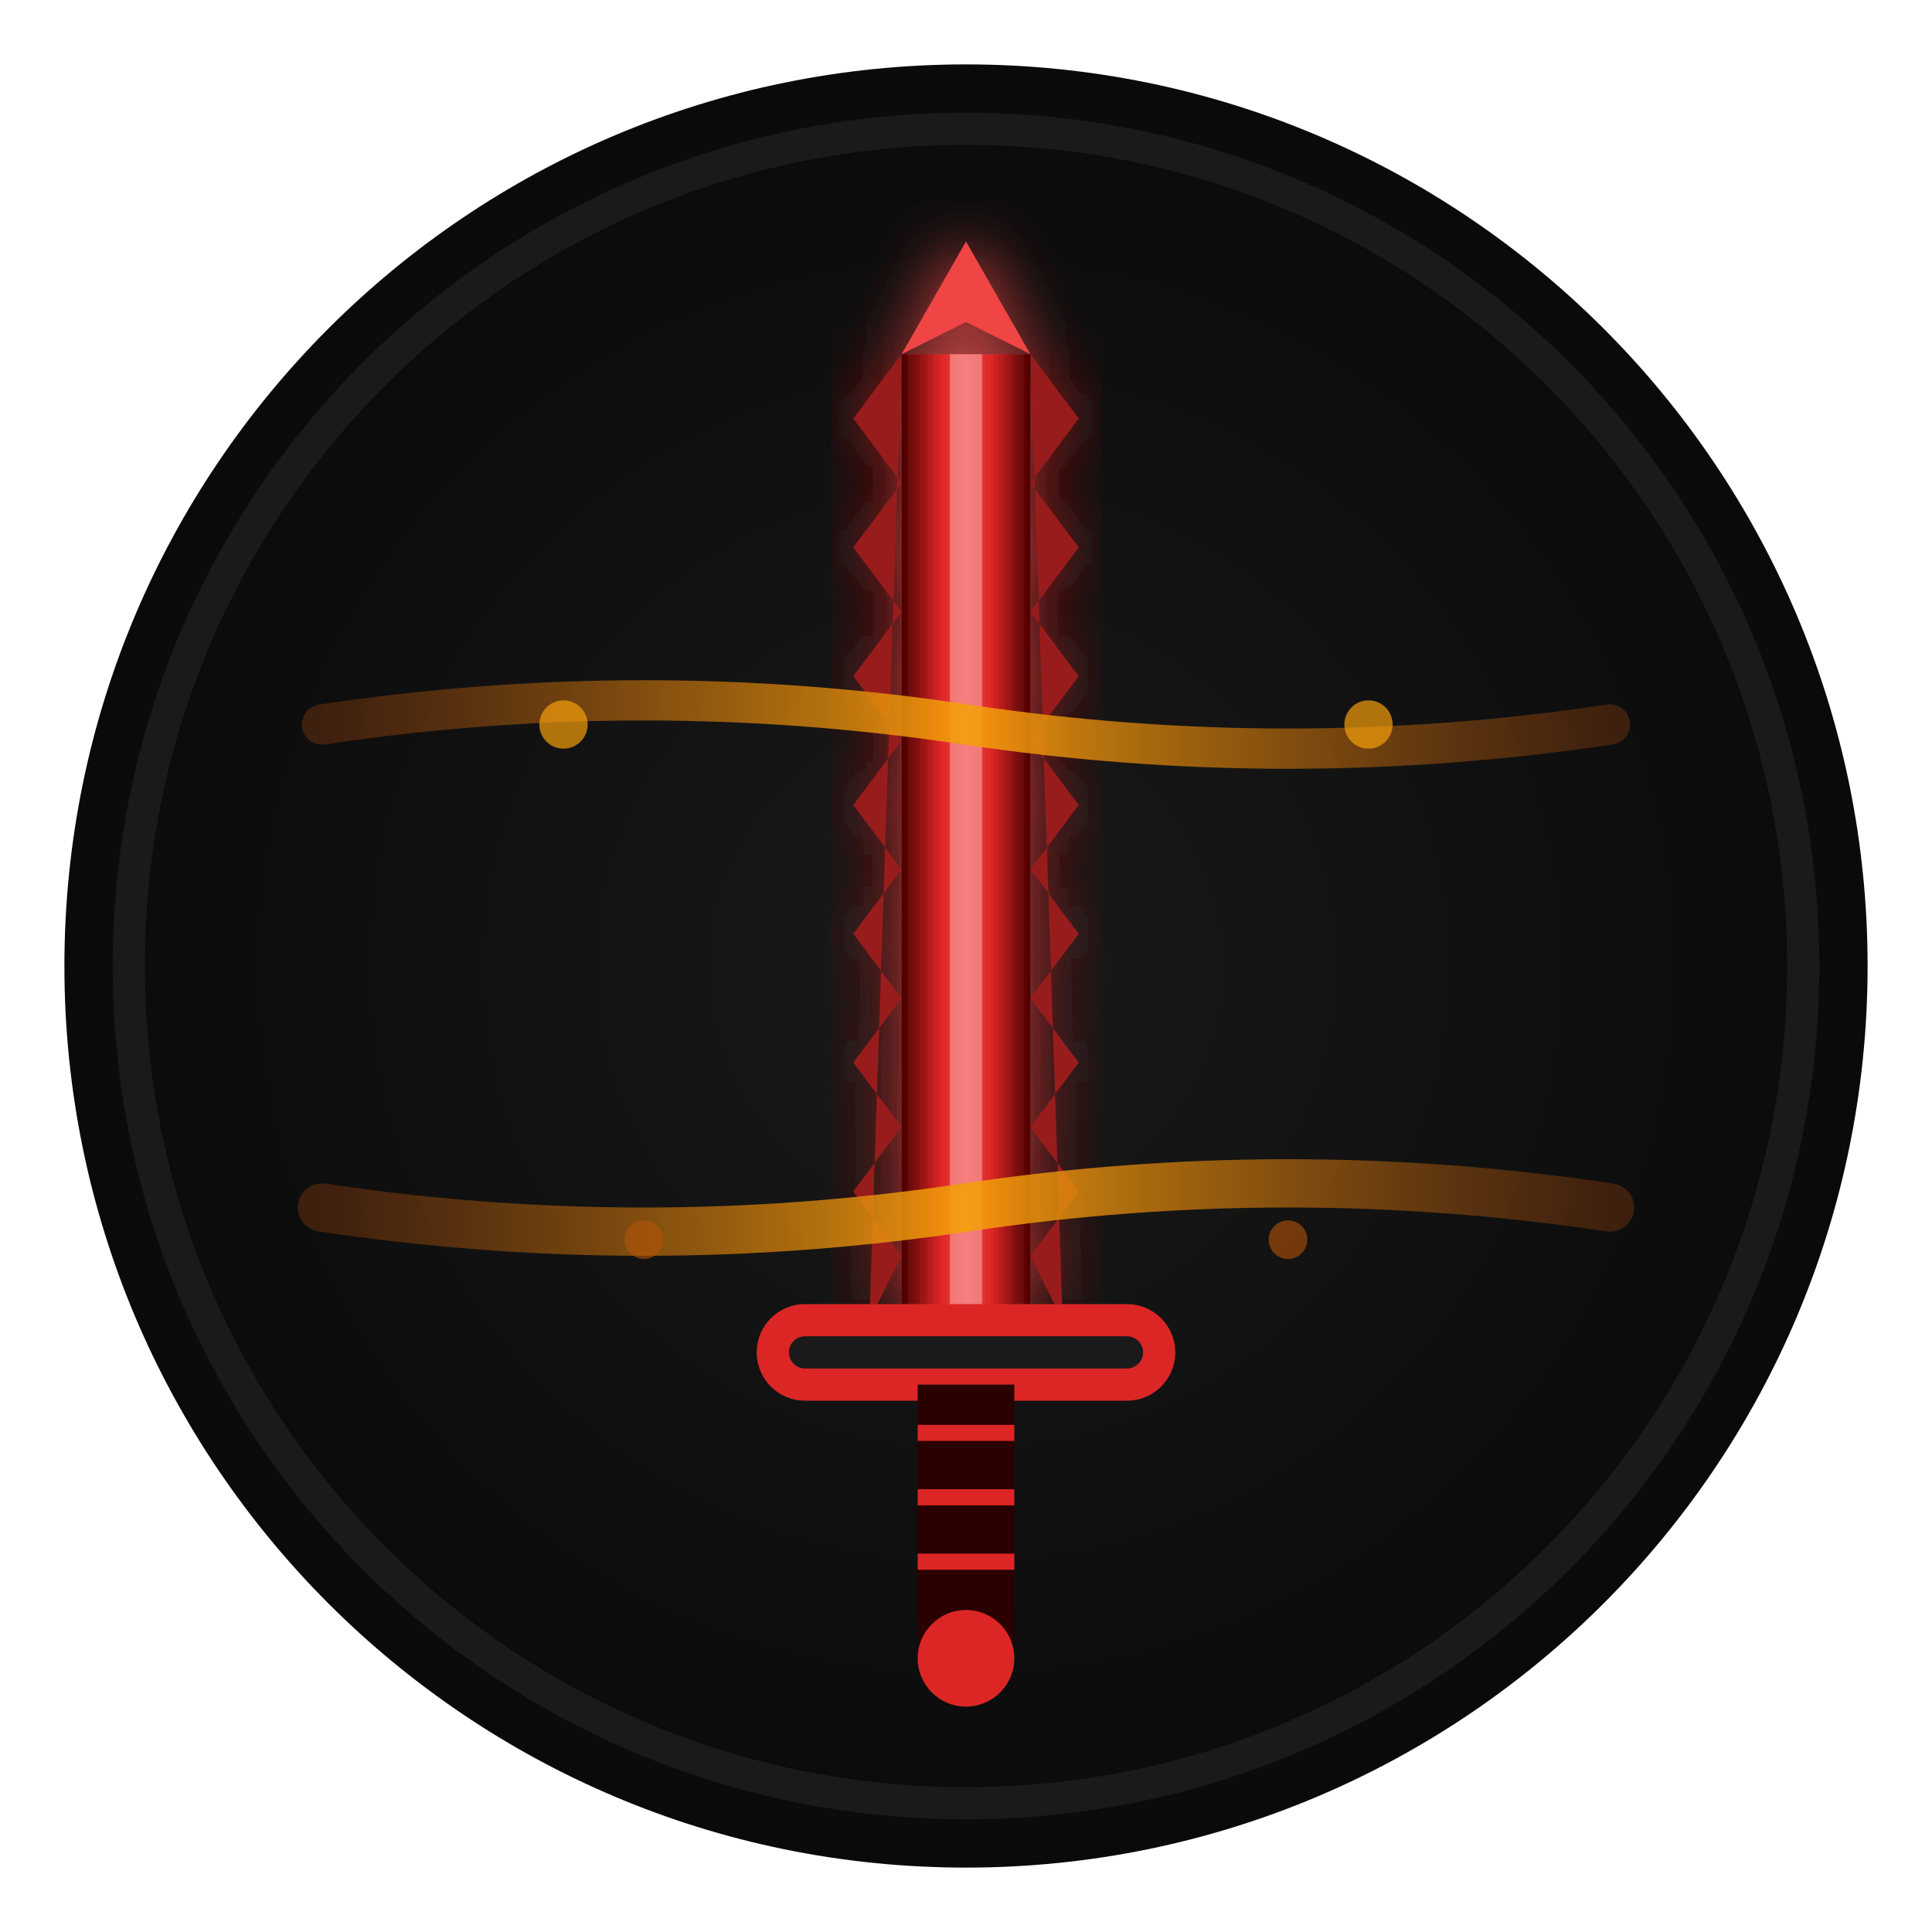
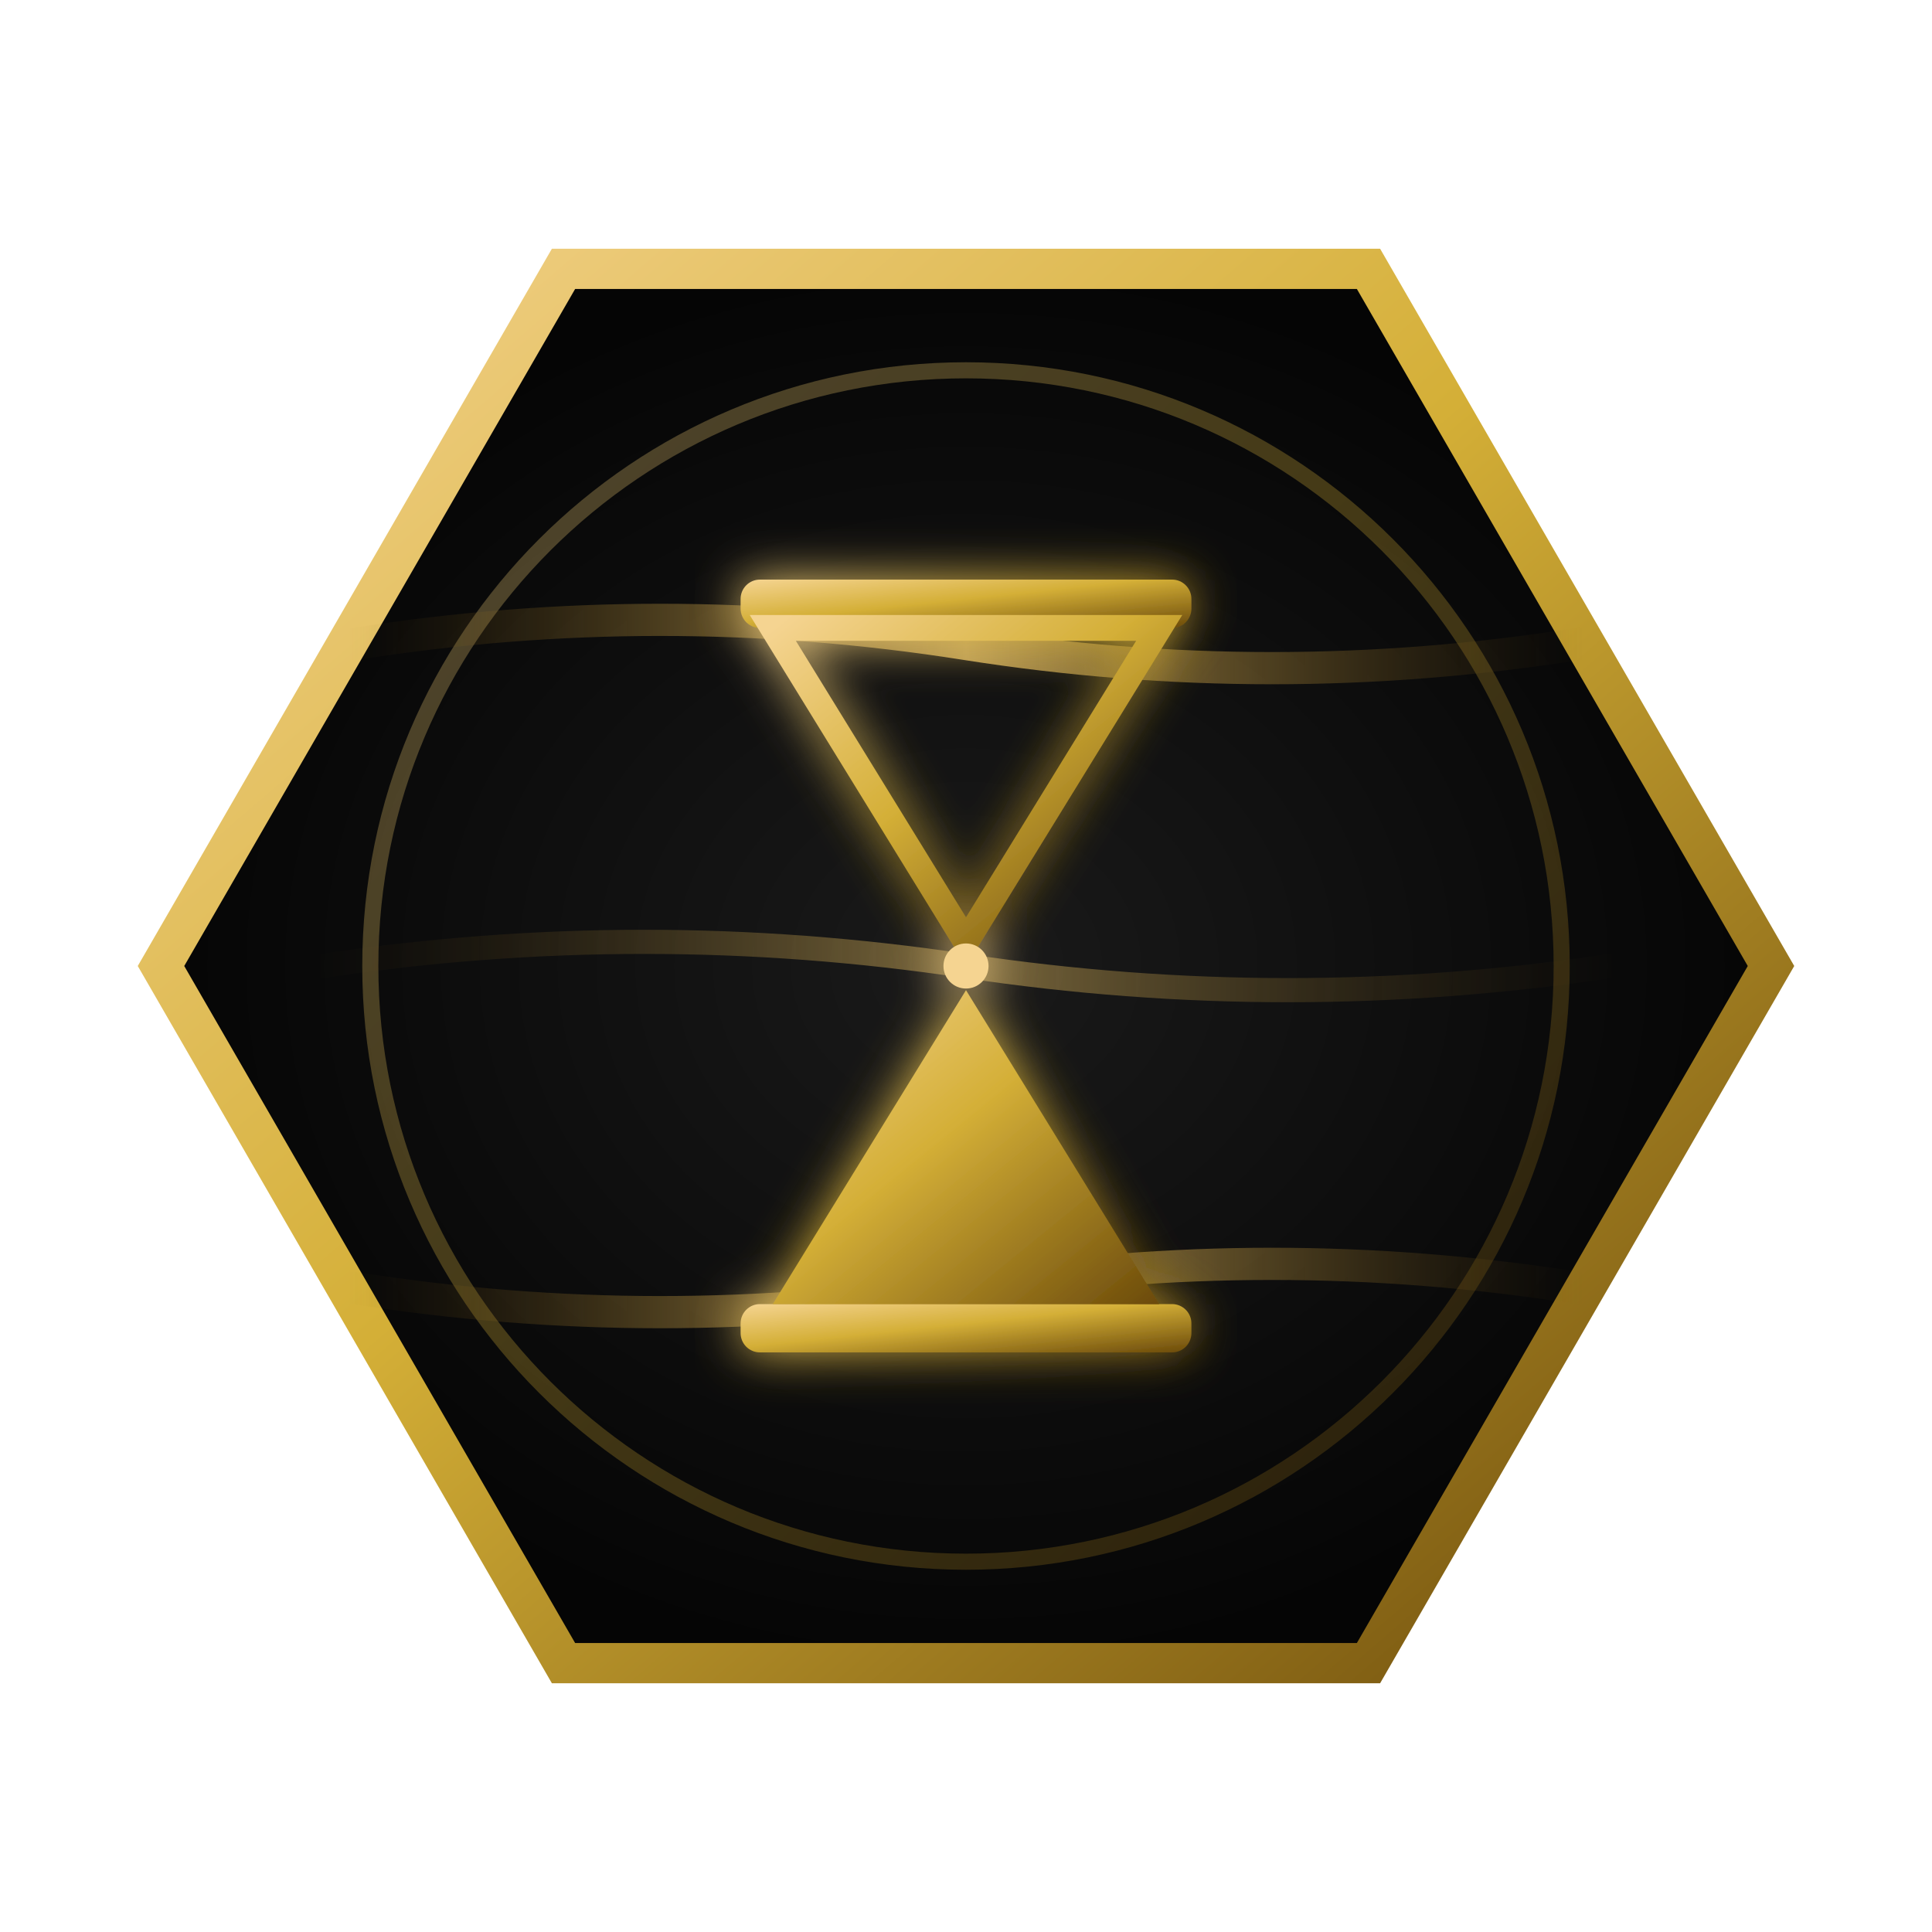
<svg xmlns="http://www.w3.org/2000/svg" viewBox="0 0 120 120" fill="none">
  <defs>
-     <radialGradient id="bgGrad">
+     <radialGradient id="hexBg">
      <stop offset="0%" style="stop-color:#1a1a1a;stop-opacity:1" />
-       <stop offset="100%" style="stop-color:#0a0a0a;stop-opacity:1" />
+       <stop offset="100%" style="stop-color:#050505;stop-opacity:1" />
    </radialGradient>
-     <linearGradient id="blade" x1="0%" y1="0%" x2="100%" y2="0%">
-       <stop offset="0%" style="stop-color:#4a0000;stop-opacity:1" />
-       <stop offset="30%" style="stop-color:#dc2626;stop-opacity:1" />
-       <stop offset="50%" style="stop-color:#ef4444;stop-opacity:1" />
-       <stop offset="70%" style="stop-color:#dc2626;stop-opacity:1" />
-       <stop offset="100%" style="stop-color:#4a0000;stop-opacity:1" />
+     <linearGradient id="gold" x1="0%" y1="0%" x2="100%" y2="100%">
+       <stop offset="0%" style="stop-color:#f5d491;stop-opacity:1" />
+       <stop offset="45%" style="stop-color:#d4af37;stop-opacity:1" />
+       <stop offset="100%" style="stop-color:#6b4a0a;stop-opacity:1" />
    </linearGradient>
-     <linearGradient id="sand" x1="0%" y1="0%" x2="100%" y2="0%">
-       <stop offset="0%" style="stop-color:#78350f;stop-opacity:0.5" />
-       <stop offset="50%" style="stop-color:#f59e0b;stop-opacity:1" />
-       <stop offset="100%" style="stop-color:#78350f;stop-opacity:0.5" />
+     <linearGradient id="sandGold" x1="0%" y1="0%" x2="100%" y2="0%">
+       <stop offset="0%" style="stop-color:#6b4a0a;stop-opacity:0" />
+       <stop offset="50%" style="stop-color:#f0c869;stop-opacity:0.9" />
+       <stop offset="100%" style="stop-color:#6b4a0a;stop-opacity:0" />
    </linearGradient>
    <filter id="glow">
-       <feGaussianBlur stdDeviation="2" result="coloredBlur" />
+       <feGaussianBlur stdDeviation="1.5" result="b" />
      <feMerge>
-         <feMergeNode in="coloredBlur" />
+         <feMergeNode in="b" />
        <feMergeNode in="SourceGraphic" />
      </feMerge>
    </filter>
  </defs>
-   <circle cx="60" cy="60" r="56" fill="url(#bgGrad)" />
-   <circle cx="60" cy="60" r="52" fill="none" stroke="#1a1a1a" stroke-width="2" />
-   <g filter="url(#glow)">
-     <path d="M 60 15 L 64 22 L 60 20 L 56 22 Z" fill="#ef4444" />
-     <rect x="56" y="22" width="8" height="60" fill="url(#blade)" />
-     <path d="M 64 22               L 67 26 L 64 30               L 67 34 L 64 38               L 67 42 L 64 46               L 67 50 L 64 54               L 67 58 L 64 62               L 67 66 L 64 70               L 67 74 L 64 78               L 66 82" fill="#991b1b" />
-     <path d="M 56 22               L 53 26 L 56 30               L 53 34 L 56 38               L 53 42 L 56 46               L 53 50 L 56 54               L 53 58 L 56 62               L 53 66 L 56 70               L 53 74 L 56 78               L 54 82" fill="#991b1b" />
-     <rect x="59" y="22" width="2" height="60" fill="#fca5a5" opacity="0.6" />
-   </g>
-   <rect x="48" y="82" width="24" height="4" rx="2" fill="#1a1a1a" stroke="#dc2626" stroke-width="2" />
-   <rect x="57" y="86" width="6" height="16" fill="#2a0000" />
-   <line x1="57" y1="89" x2="63" y2="89" stroke="#dc2626" stroke-width="1" />
-   <line x1="57" y1="93" x2="63" y2="93" stroke="#dc2626" stroke-width="1" />
-   <line x1="57" y1="97" x2="63" y2="97" stroke="#dc2626" stroke-width="1" />
-   <circle cx="60" cy="103" r="3" fill="#dc2626" />
-   <g opacity="0.9">
-     <path d="M 20 45 Q 40 42 60 45 Q 80 48 100 45" stroke="url(#sand)" stroke-width="2.5" fill="none" stroke-linecap="round">
-       <animate attributeName="d" values="M 20 45 Q 40 42 60 45 Q 80 48 100 45;                        M 20 45 Q 40 48 60 45 Q 80 42 100 45;                        M 20 45 Q 40 42 60 45 Q 80 48 100 45" dur="4s" repeatCount="indefinite" />
+   <polygon points="110,60 85,103.3 35,103.3 10,60 35,16.7 85,16.7" fill="url(#hexBg)" stroke="url(#gold)" stroke-width="2.5" />
+   <circle cx="60" cy="60" r="37" fill="none" stroke="url(#gold)" stroke-width="1" opacity="0.3" />
+   <g opacity="0.85">
+     <path d="M 22 40 Q 41 37 60 40 Q 79 43 98 40" stroke="url(#sandGold)" stroke-width="2" fill="none" stroke-linecap="round">
+       <animate attributeName="d" values="M 22 40 Q 41 37 60 40 Q 79 43 98 40;M 22 40 Q 41 43 60 40 Q 79 37 98 40;M 22 40 Q 41 37 60 40 Q 79 43 98 40" dur="5s" repeatCount="indefinite" />
    </path>
-     <path d="M 20 75 Q 40 78 60 75 Q 80 72 100 75" stroke="url(#sand)" stroke-width="3" fill="none" stroke-linecap="round">
-       <animate attributeName="d" values="M 20 75 Q 40 78 60 75 Q 80 72 100 75;                        M 20 75 Q 40 72 60 75 Q 80 78 100 75;                        M 20 75 Q 40 78 60 75 Q 80 72 100 75" dur="4s" begin="0.5s" repeatCount="indefinite" />
+     <path d="M 20 60 Q 40 57 60 60 Q 80 63 100 60" stroke="url(#sandGold)" stroke-width="1.5" fill="none" stroke-linecap="round" opacity="0.6">
+       <animate attributeName="d" values="M 20 60 Q 40 57 60 60 Q 80 63 100 60;M 20 60 Q 40 63 60 60 Q 80 57 100 60;M 20 60 Q 40 57 60 60 Q 80 63 100 60" dur="6s" begin="0.3s" repeatCount="indefinite" />
+     </path>
+     <path d="M 22 80 Q 41 83 60 80 Q 79 77 98 80" stroke="url(#sandGold)" stroke-width="2" fill="none" stroke-linecap="round">
+       <animate attributeName="d" values="M 22 80 Q 41 83 60 80 Q 79 77 98 80;M 22 80 Q 41 77 60 80 Q 79 83 98 80;M 22 80 Q 41 83 60 80 Q 79 77 98 80" dur="5s" begin="0.6s" repeatCount="indefinite" />
    </path>
  </g>
-   <circle cx="35" cy="45" r="1.5" fill="#f59e0b" opacity="0.7">
-     <animate attributeName="cy" values="45;40;45" dur="3s" repeatCount="indefinite" />
-   </circle>
-   <circle cx="85" cy="45" r="1.5" fill="#f59e0b" opacity="0.7">
-     <animate attributeName="cy" values="45;40;45" dur="3.5s" repeatCount="indefinite" />
-   </circle>
-   <circle cx="40" cy="77" r="1.2" fill="#b45309" opacity="0.6">
-     <animate attributeName="cy" values="77;82;77" dur="4s" repeatCount="indefinite" />
-   </circle>
-   <circle cx="80" cy="77" r="1.2" fill="#b45309" opacity="0.6">
-     <animate attributeName="cy" values="77;82;77" dur="4.2s" repeatCount="indefinite" />
-   </circle>
+   <g filter="url(#glow)">
+     <rect x="46" y="36" width="28" height="3" rx="1.2" fill="url(#gold)" />
+     <rect x="46" y="81" width="28" height="3" rx="1.2" fill="url(#gold)" />
+     <polygon points="48,39 72,39 60,58.5" fill="none" stroke="url(#gold)" stroke-width="1.6" />
+     <polygon points="48,81 72,81 60,61.5" fill="url(#gold)" />
+     <circle cx="60" cy="60" r="1.4" fill="#f5d491">
+       <animate attributeName="cy" values="58.5;61.5;58.5" dur="2.2s" repeatCount="indefinite" />
+       <animate attributeName="opacity" values="1;0.3;1" dur="2.2s" repeatCount="indefinite" />
+     </circle>
+   </g>
</svg>
